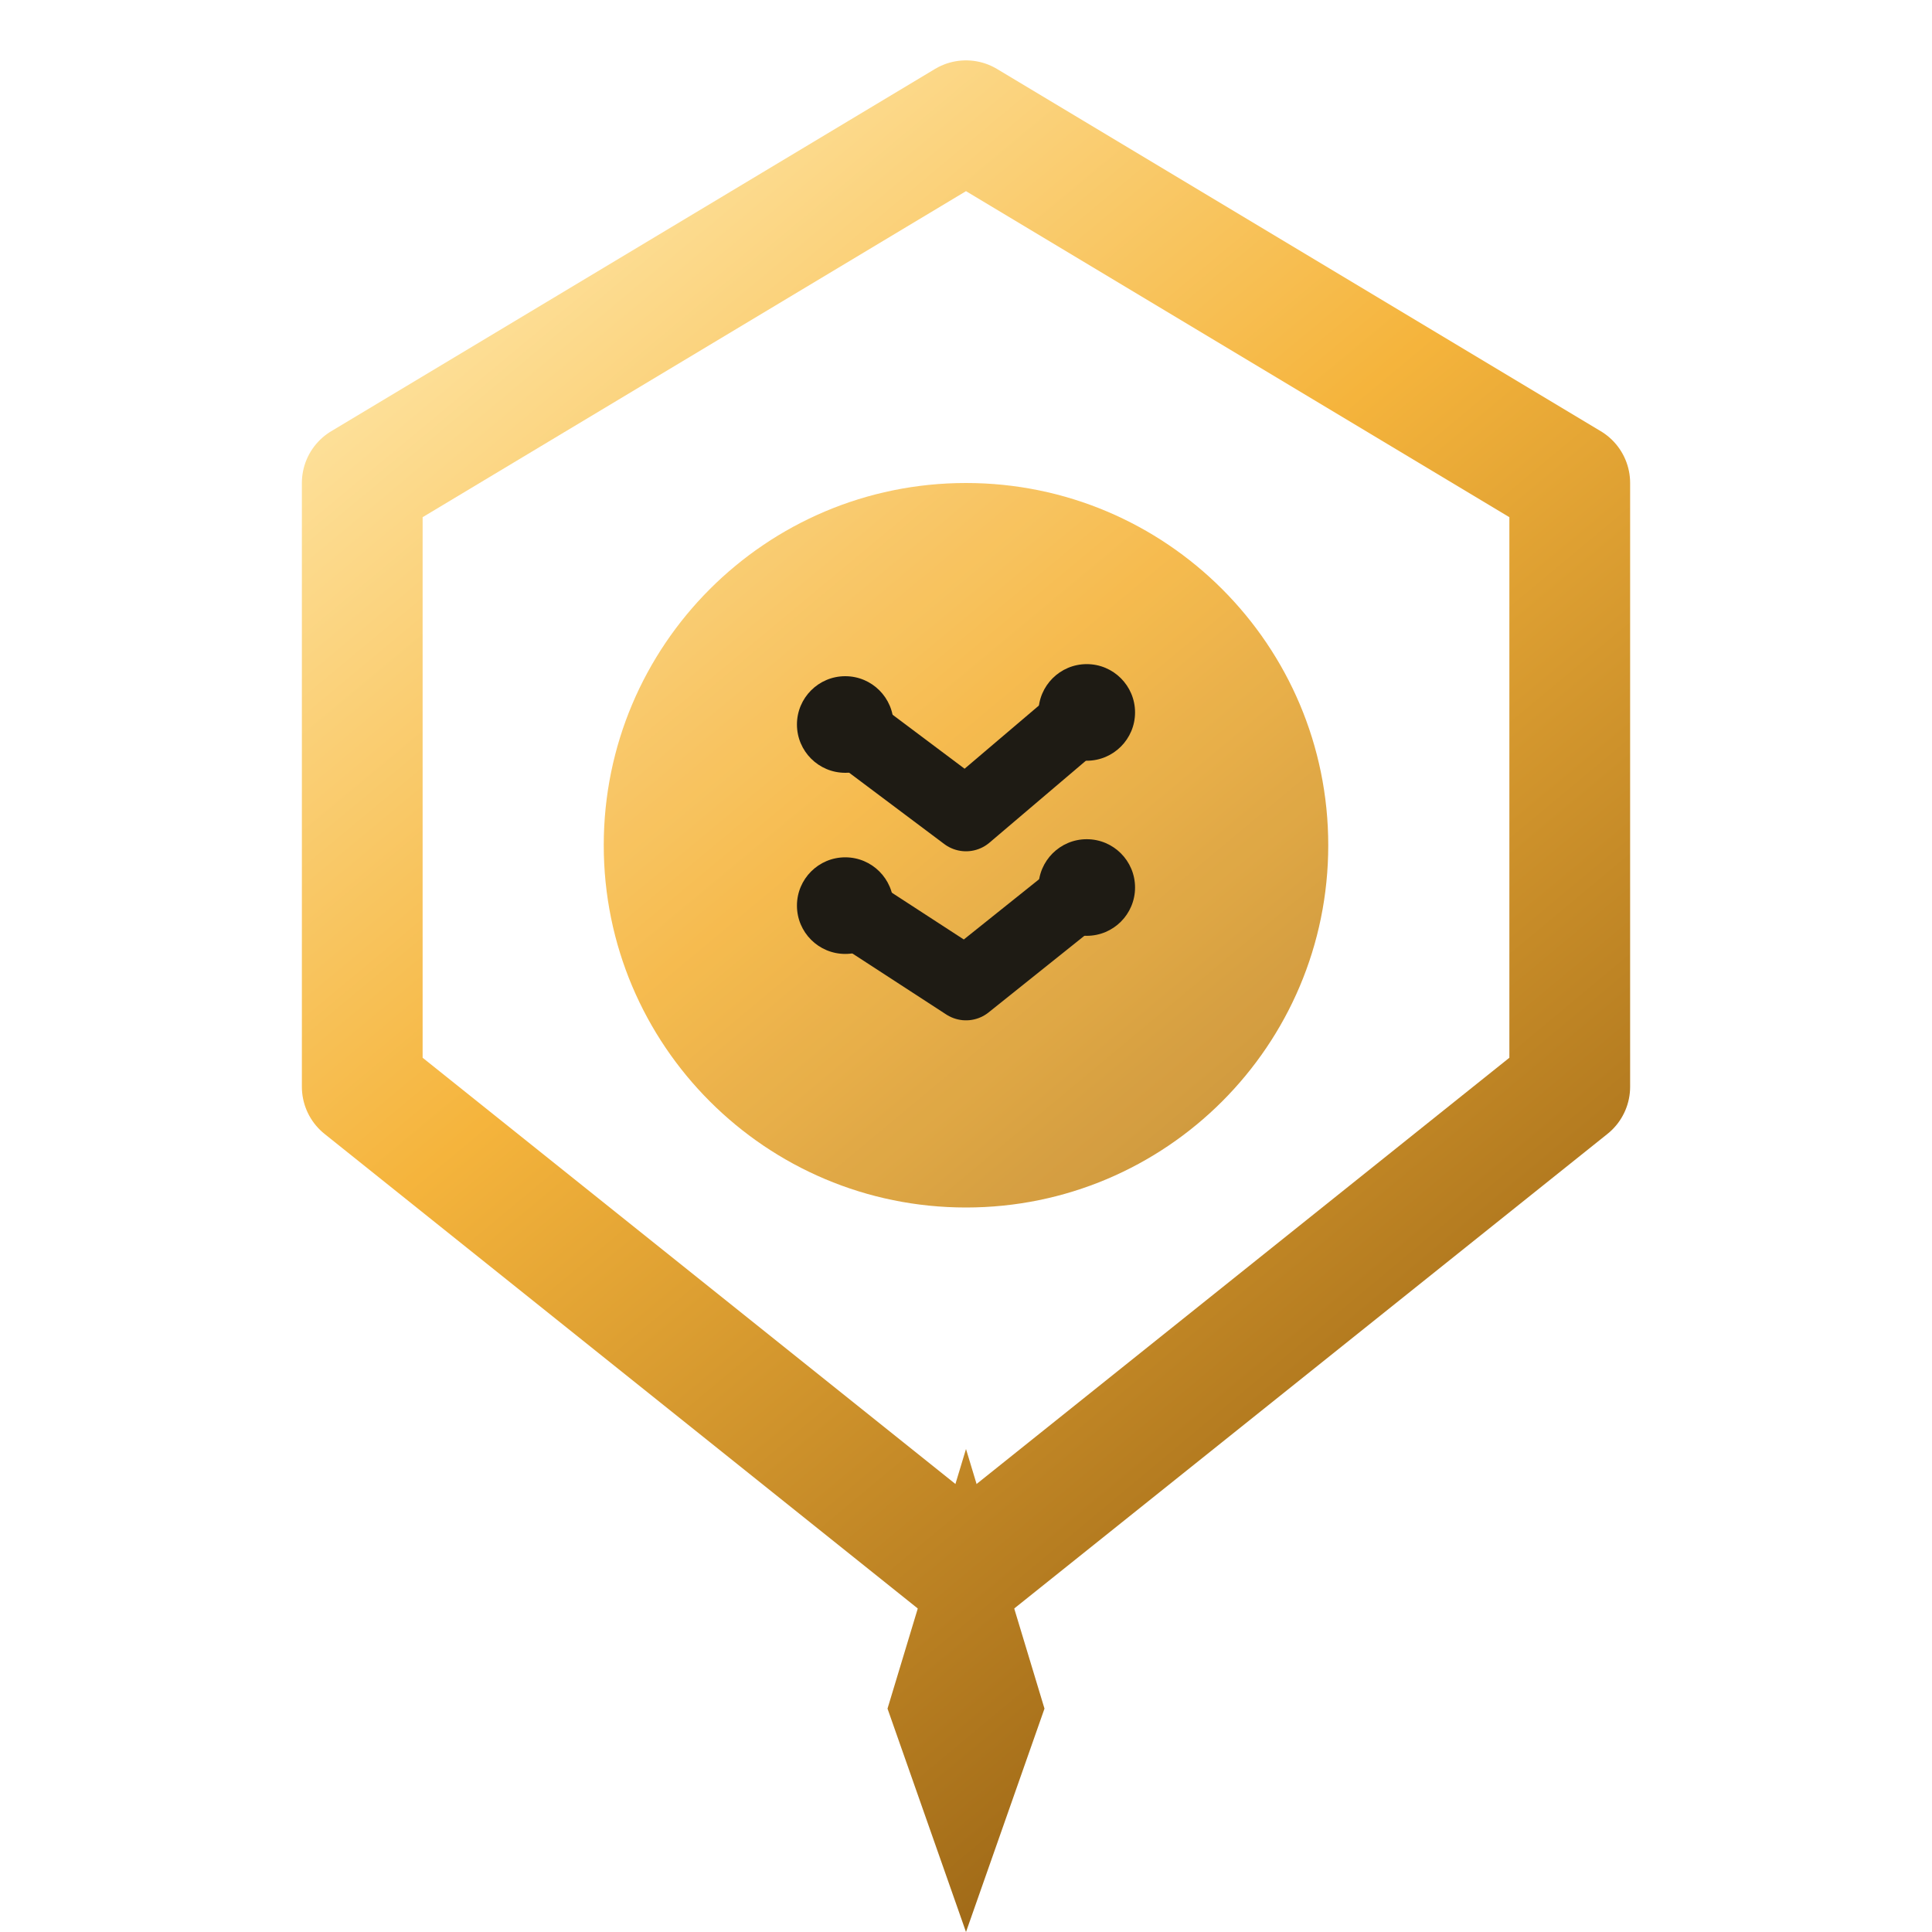
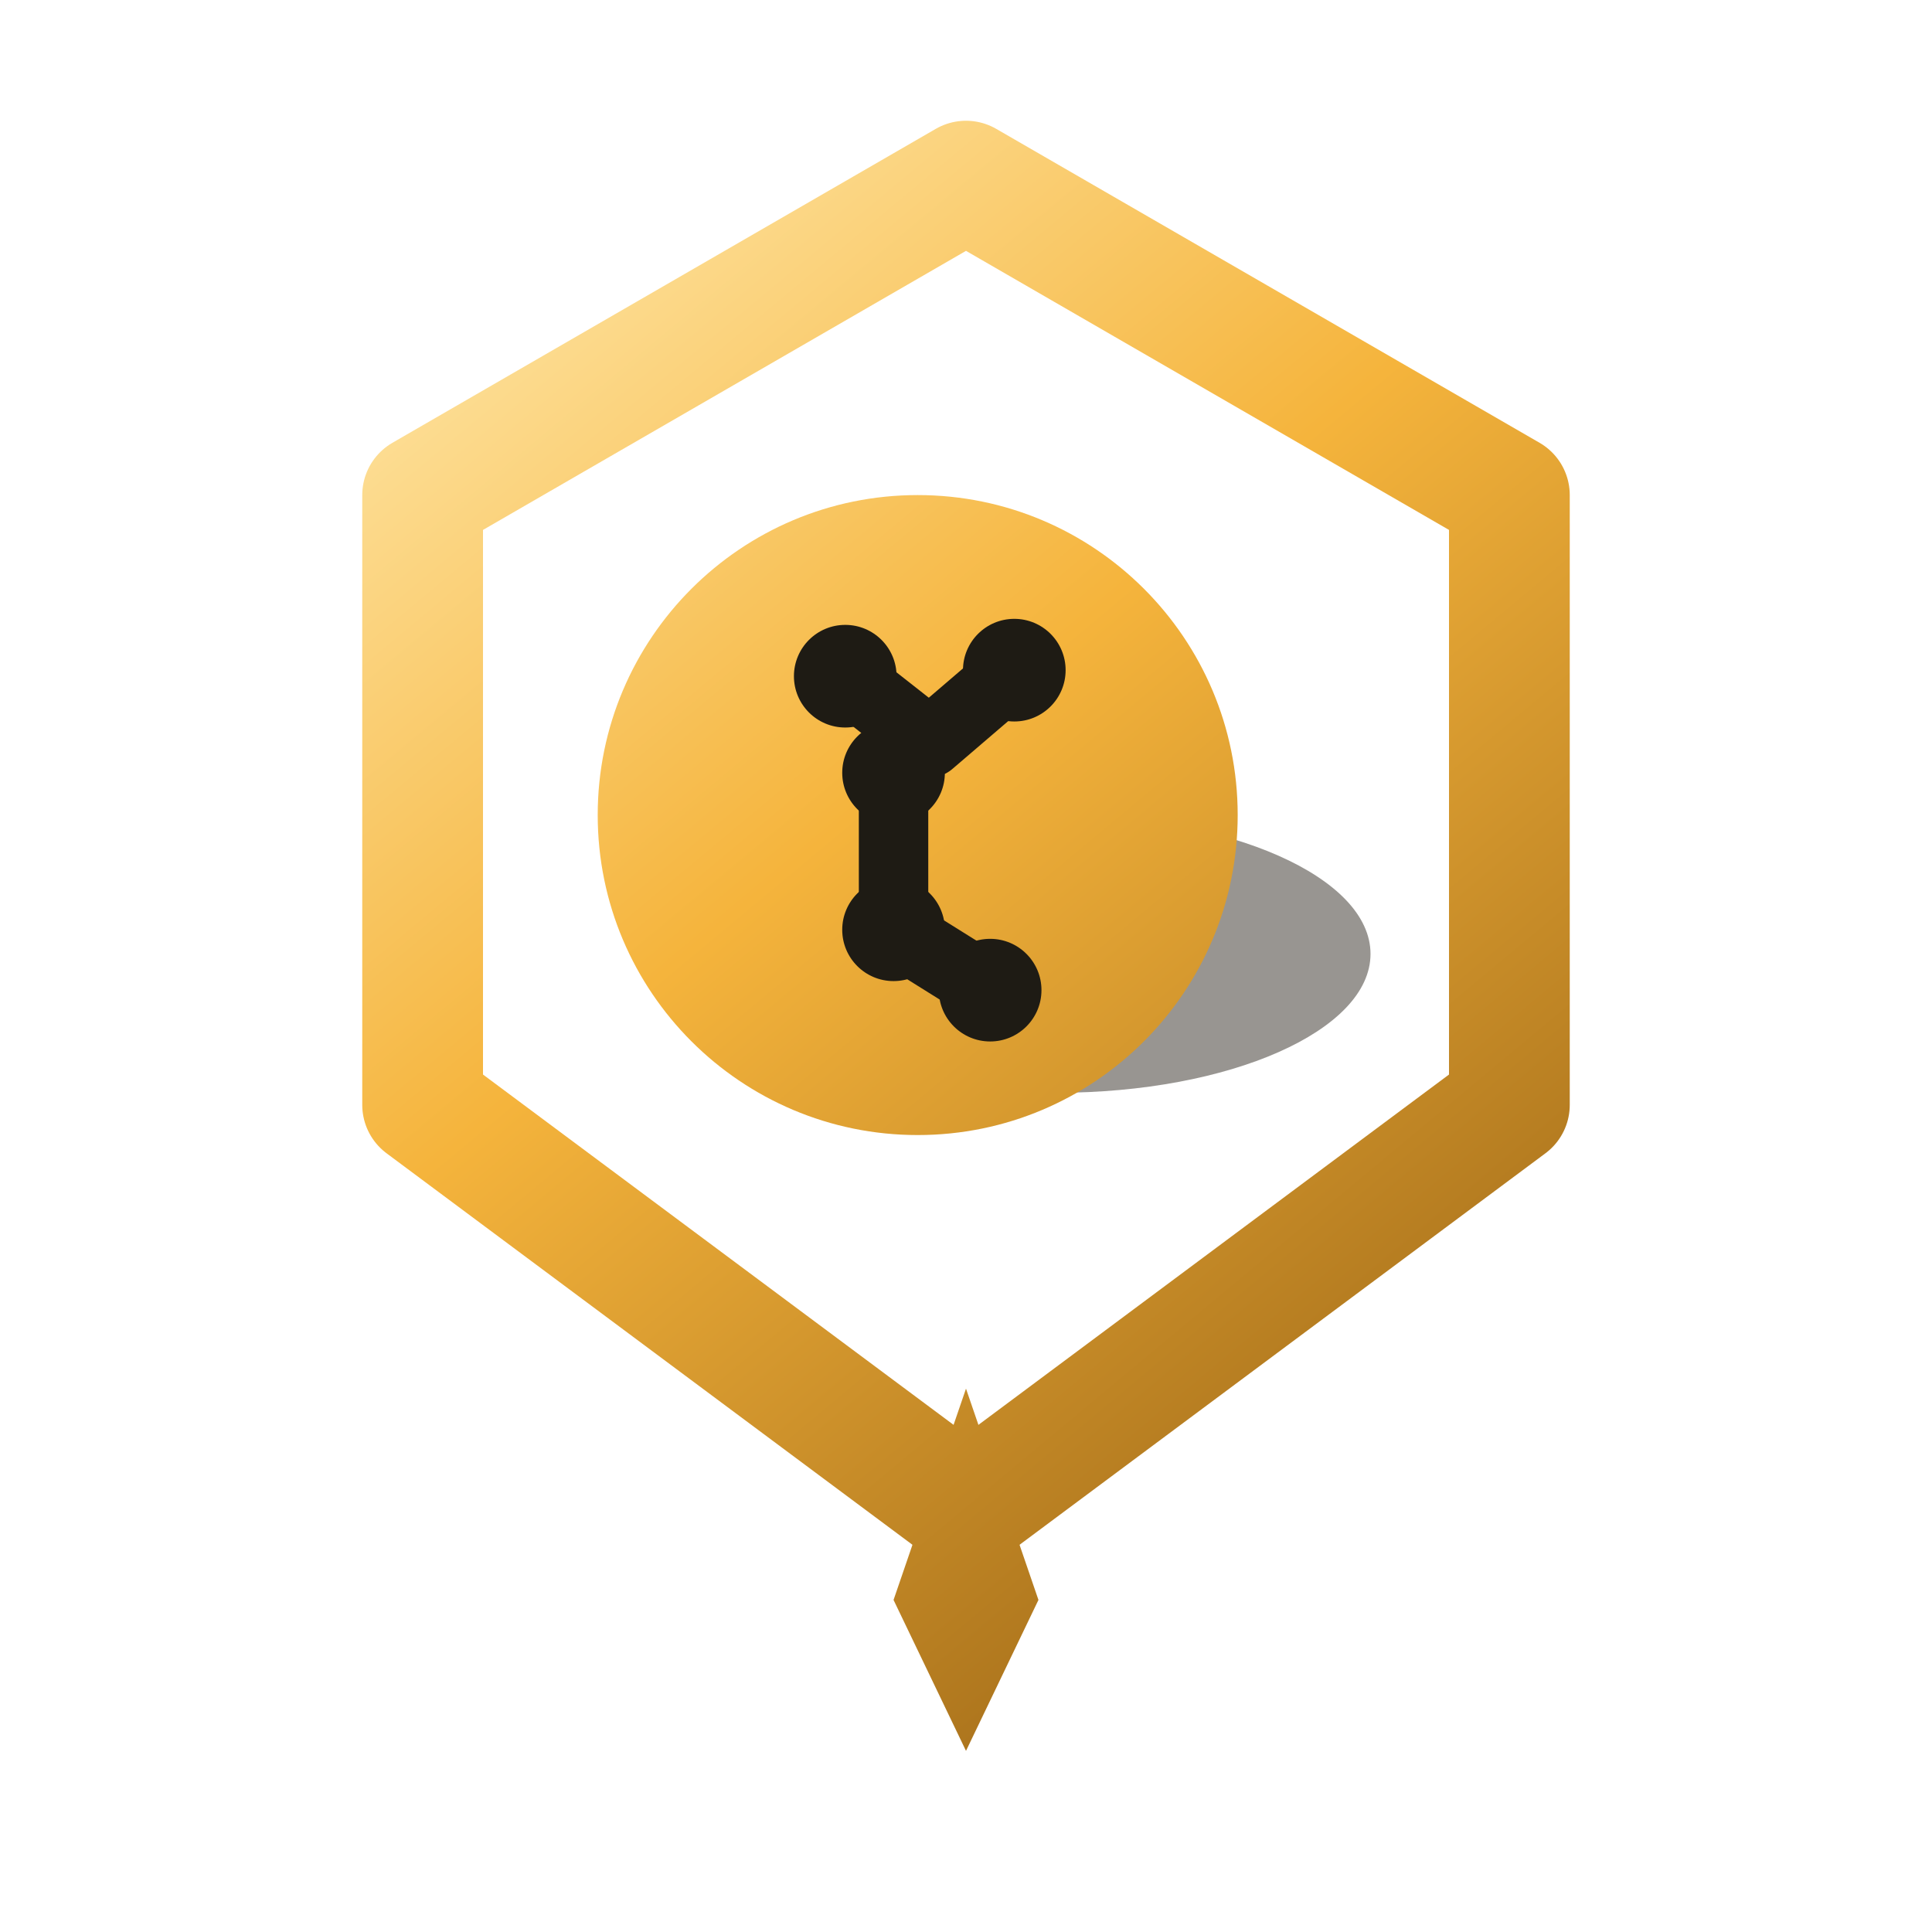
<svg xmlns="http://www.w3.org/2000/svg" width="32" height="32" viewBox="0 0 32 32" fill="none">
  <defs>
    <linearGradient id="intfyGold" x1="6" y1="4" x2="26" y2="28" gradientUnits="userSpaceOnUse">
      <stop stop-color="#FFE8AA" />
      <stop offset="0.4" stop-color="#F5B43C" />
      <stop offset="1" stop-color="#8F5B10" />
    </linearGradient>
  </defs>
-   <path d="M16 2L26 8V18L16 26L6 18V8L16 2Z" stroke="url(#intfyGold)" stroke-width="2" fill="none" stroke-linejoin="round" />
-   <path d="M16 24L14.7 28.3L16 32L17.3 28.3L16 24Z" fill="url(#intfyGold)" />
-   <circle cx="16" cy="14" r="6" fill="url(#intfyGold)" opacity="0.9" />
-   <path d="M14 12L16 13.5L18 11.8" stroke="#1E1B14" stroke-width="1.2" stroke-linecap="round" stroke-linejoin="round" />
-   <path d="M14 15L16 16.3L18 14.7" stroke="#1E1B14" stroke-width="1.2" stroke-linecap="round" stroke-linejoin="round" />
-   <circle cx="14" cy="12" r="0.8" fill="#1E1B14" />
-   <circle cx="18" cy="11.8" r="0.8" fill="#1E1B14" />
-   <circle cx="14" cy="15" r="0.8" fill="#1E1B14" />
-   <circle cx="18" cy="14.7" r="0.8" fill="#1E1B14" />
+   <path d="M16 3L25 8.2V18.3L16 25L7 18.3V8.2L16 3Z" stroke="url(#intfyGold)" stroke-width="2" fill="none" stroke-linejoin="round" />
+   <path d="M16 23L14.8 26.5L16 29L17.2 26.5L16 23Z" fill="url(#intfyGold)" />
+   <ellipse cx="17.5" cy="15.8" rx="5.2" ry="2.3" fill="#1A130A" opacity="0.45" />
+   <circle cx="15.2" cy="13.5" r="5.3" fill="url(#intfyGold)" />
+   <path d="M14 11.2L15.4 12.3L16.8 11.1" stroke="#1E1B14" stroke-width="1.15" stroke-linecap="round" stroke-linejoin="round" />
+   <path d="M14.8 12.8L14.8 15.4" stroke="#1E1B14" stroke-width="1.15" stroke-linecap="round" stroke-linejoin="round" />
+   <path d="M14.8 15.4L16.4 16.4" stroke="#1E1B14" stroke-width="1.15" stroke-linecap="round" stroke-linejoin="round" />
+   <circle cx="14" cy="11.2" r="0.85" fill="#1E1B14" />
+   <circle cx="16.8" cy="11.1" r="0.85" fill="#1E1B14" />
+   <circle cx="14.8" cy="12.8" r="0.85" fill="#1E1B14" />
+   <circle cx="14.8" cy="15.4" r="0.85" fill="#1E1B14" />
+   <circle cx="16.4" cy="16.4" r="0.85" fill="#1E1B14" />
</svg>
